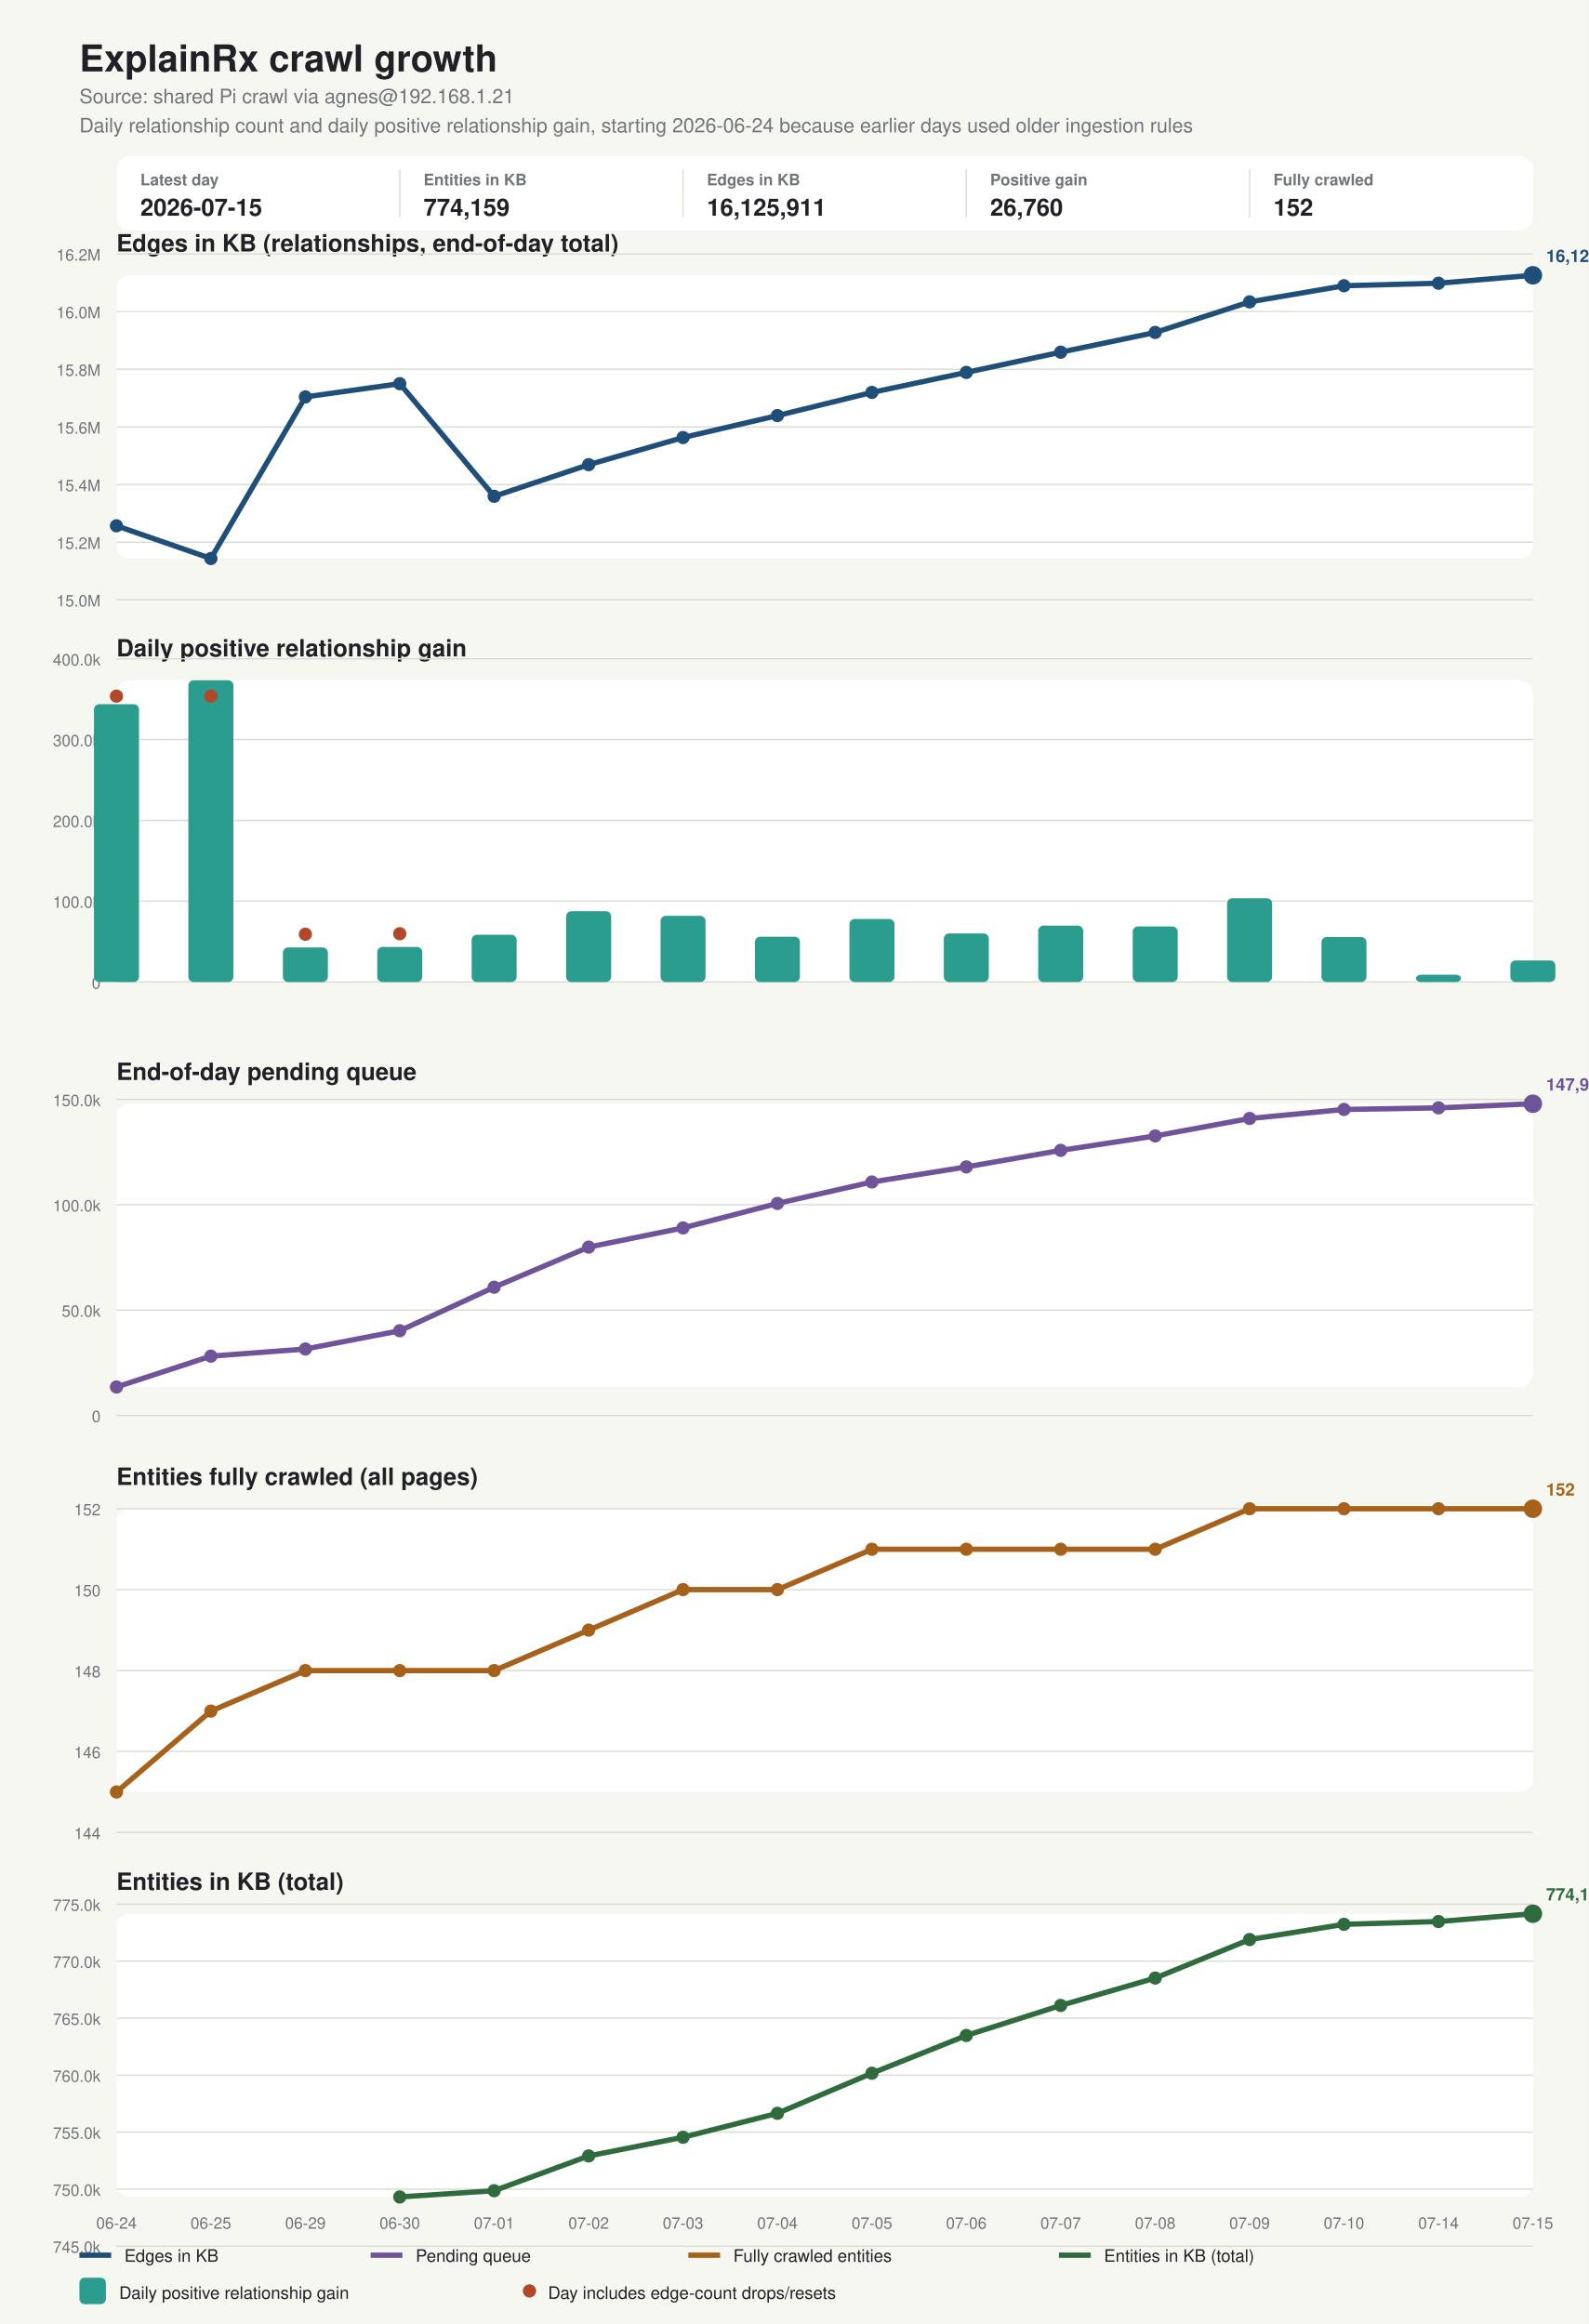
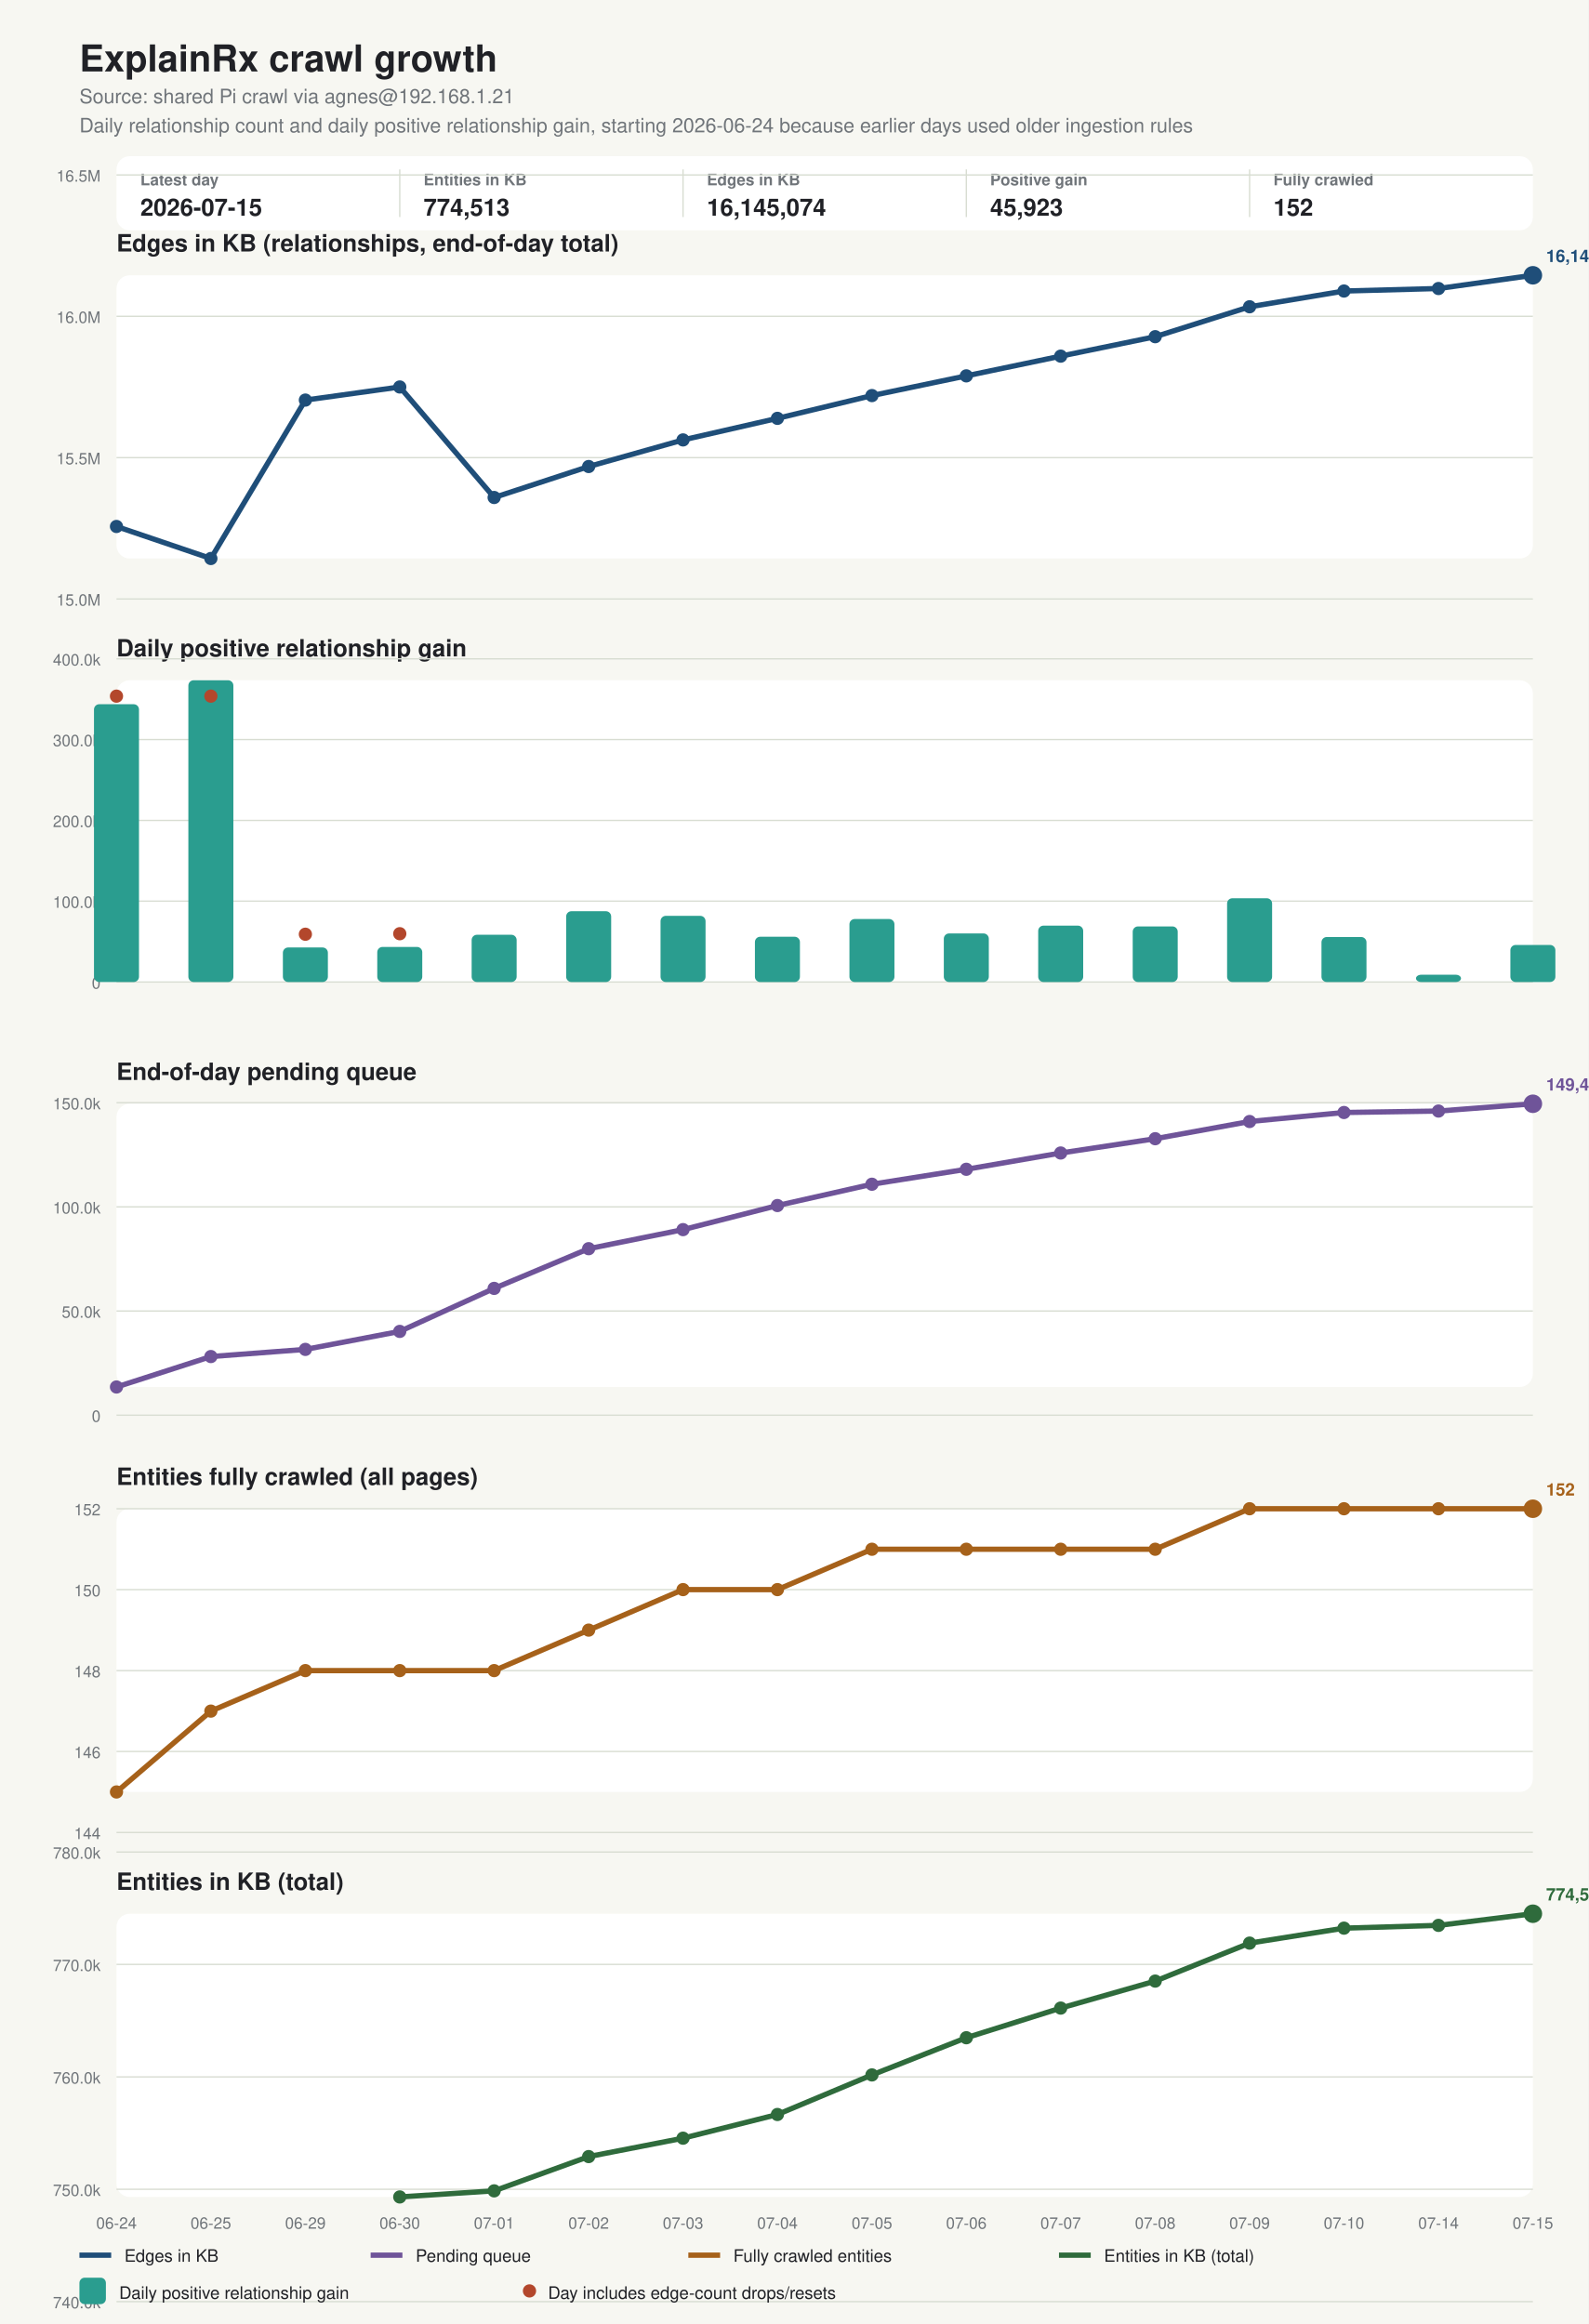
<svg xmlns="http://www.w3.org/2000/svg" width="1200" height="1756" viewBox="0 0 1200 1756">
  <rect width="100%" height="100%" fill="#f7f7f2" />
  <text x="60" y="54" font-family="Helvetica, Arial, sans-serif" font-size="28" font-weight="700" fill="#202126">ExplainRx crawl growth</text>
  <text x="60" y="78" font-family="Helvetica, Arial, sans-serif" font-size="15" fill="#70757a">Source: shared Pi crawl via agnes@192.168.1.21</text>
  <text x="60" y="100" font-family="Helvetica, Arial, sans-serif" font-size="15" fill="#70757a">Daily relationship count and daily positive relationship gain, starting 2026-06-24 because earlier days used older ingestion rules</text>
  <rect x="88" y="118" width="1070" height="56" fill="#ffffff" rx="10" />
  <rect x="88" y="208" width="1070" height="214" fill="#ffffff" rx="10" />
  <rect x="88" y="514" width="1070" height="228" fill="#ffffff" rx="10" />
  <rect x="88" y="834" width="1070" height="214" fill="#ffffff" rx="10" />
  <rect x="88" y="1140" width="1070" height="214" fill="#ffffff" rx="10" />
  <rect x="88" y="1446" width="1070" height="214" fill="#ffffff" rx="10" />
  <text x="88" y="190" font-family="Helvetica, Arial, sans-serif" font-size="18" font-weight="700" fill="#202126">Edges in KB (relationships, end-of-day total)</text>
  <text x="88" y="496" font-family="Helvetica, Arial, sans-serif" font-size="18" font-weight="700" fill="#202126">Daily positive relationship gain</text>
  <text x="88" y="816" font-family="Helvetica, Arial, sans-serif" font-size="18" font-weight="700" fill="#202126">End-of-day pending queue</text>
  <text x="88" y="1122" font-family="Helvetica, Arial, sans-serif" font-size="18" font-weight="700" fill="#202126">Entities fully crawled (all pages)</text>
  <text x="88" y="1428" font-family="Helvetica, Arial, sans-serif" font-size="18" font-weight="700" fill="#202126">Entities in KB (total)</text>
  <text x="106.0" y="140" font-family="Helvetica, Arial, sans-serif" font-size="12" font-weight="700" fill="#70757a">Latest day</text>
  <text x="106.0" y="163" font-family="Helvetica, Arial, sans-serif" font-size="18" font-weight="700" fill="#202126">2026-07-15</text>
  <line x1="302.0" y1="128" x2="302.0" y2="164" stroke="#d8ddd2" stroke-width="1" />
  <text x="320.0" y="140" font-family="Helvetica, Arial, sans-serif" font-size="12" font-weight="700" fill="#70757a">Entities in KB</text>
-   <text x="320.0" y="163" font-family="Helvetica, Arial, sans-serif" font-size="18" font-weight="700" fill="#202126">774,159</text>
+   <text x="320.0" y="163" font-family="Helvetica, Arial, sans-serif" font-size="18" font-weight="700" fill="#202126">774,513</text>
  <line x1="516.0" y1="128" x2="516.0" y2="164" stroke="#d8ddd2" stroke-width="1" />
  <text x="534.0" y="140" font-family="Helvetica, Arial, sans-serif" font-size="12" font-weight="700" fill="#70757a">Edges in KB</text>
-   <text x="534.0" y="163" font-family="Helvetica, Arial, sans-serif" font-size="18" font-weight="700" fill="#202126">16,125,911</text>
+   <text x="534.0" y="163" font-family="Helvetica, Arial, sans-serif" font-size="18" font-weight="700" fill="#202126">16,145,074</text>
  <line x1="730.0" y1="128" x2="730.0" y2="164" stroke="#d8ddd2" stroke-width="1" />
  <text x="748.0" y="140" font-family="Helvetica, Arial, sans-serif" font-size="12" font-weight="700" fill="#70757a">Positive gain</text>
-   <text x="748.0" y="163" font-family="Helvetica, Arial, sans-serif" font-size="18" font-weight="700" fill="#202126">26,760</text>
+   <text x="748.0" y="163" font-family="Helvetica, Arial, sans-serif" font-size="18" font-weight="700" fill="#202126">45,923</text>
  <line x1="944.0" y1="128" x2="944.0" y2="164" stroke="#d8ddd2" stroke-width="1" />
  <text x="962.0" y="140" font-family="Helvetica, Arial, sans-serif" font-size="12" font-weight="700" fill="#70757a">Fully crawled</text>
  <text x="962.0" y="163" font-family="Helvetica, Arial, sans-serif" font-size="18" font-weight="700" fill="#202126">152</text>
-   <line x1="88" y1="453.2" x2="1158" y2="453.2" stroke="#d8ddd2" stroke-width="1" />
-   <text x="76" y="458.2" text-anchor="end" font-family="Helvetica, Arial, sans-serif" font-size="12" fill="#70757a">15.0M</text>
-   <line x1="88" y1="409.7" x2="1158" y2="409.7" stroke="#d8ddd2" stroke-width="1" />
-   <text x="76" y="414.7" text-anchor="end" font-family="Helvetica, Arial, sans-serif" font-size="12" fill="#70757a">15.2M</text>
-   <line x1="88" y1="366.1" x2="1158" y2="366.1" stroke="#d8ddd2" stroke-width="1" />
-   <text x="76" y="371.1" text-anchor="end" font-family="Helvetica, Arial, sans-serif" font-size="12" fill="#70757a">15.4M</text>
-   <line x1="88" y1="322.6" x2="1158" y2="322.6" stroke="#d8ddd2" stroke-width="1" />
-   <text x="76" y="327.6" text-anchor="end" font-family="Helvetica, Arial, sans-serif" font-size="12" fill="#70757a">15.6M</text>
-   <line x1="88" y1="279.0" x2="1158" y2="279.0" stroke="#d8ddd2" stroke-width="1" />
-   <text x="76" y="284.0" text-anchor="end" font-family="Helvetica, Arial, sans-serif" font-size="12" fill="#70757a">15.8M</text>
-   <line x1="88" y1="235.4" x2="1158" y2="235.4" stroke="#d8ddd2" stroke-width="1" />
-   <text x="76" y="240.4" text-anchor="end" font-family="Helvetica, Arial, sans-serif" font-size="12" fill="#70757a">16.0M</text>
-   <line x1="88" y1="191.9" x2="1158" y2="191.9" stroke="#d8ddd2" stroke-width="1" />
-   <text x="76" y="196.9" text-anchor="end" font-family="Helvetica, Arial, sans-serif" font-size="12" fill="#70757a">16.2M</text>
+   <line x1="88" y1="452.6" x2="1158" y2="452.6" stroke="#d8ddd2" stroke-width="1" />
+   <text x="76" y="457.6" text-anchor="end" font-family="Helvetica, Arial, sans-serif" font-size="12" fill="#70757a">15.0M</text>
+   <line x1="88" y1="345.8" x2="1158" y2="345.8" stroke="#d8ddd2" stroke-width="1" />
+   <text x="76" y="350.8" text-anchor="end" font-family="Helvetica, Arial, sans-serif" font-size="12" fill="#70757a">15.5M</text>
+   <line x1="88" y1="239.0" x2="1158" y2="239.0" stroke="#d8ddd2" stroke-width="1" />
+   <text x="76" y="244.0" text-anchor="end" font-family="Helvetica, Arial, sans-serif" font-size="12" fill="#70757a">16.0M</text>
+   <line x1="88" y1="132.2" x2="1158" y2="132.2" stroke="#d8ddd2" stroke-width="1" />
+   <text x="76" y="137.2" text-anchor="end" font-family="Helvetica, Arial, sans-serif" font-size="12" fill="#70757a">16.5M</text>
  <line x1="88" y1="742.0" x2="1158" y2="742.0" stroke="#d8ddd2" stroke-width="1" />
  <text x="76" y="747.0" text-anchor="end" font-family="Helvetica, Arial, sans-serif" font-size="12" fill="#70757a">0</text>
  <line x1="88" y1="680.9" x2="1158" y2="680.9" stroke="#d8ddd2" stroke-width="1" />
  <text x="76" y="685.9" text-anchor="end" font-family="Helvetica, Arial, sans-serif" font-size="12" fill="#70757a">100.0k</text>
  <line x1="88" y1="619.9" x2="1158" y2="619.9" stroke="#d8ddd2" stroke-width="1" />
  <text x="76" y="624.9" text-anchor="end" font-family="Helvetica, Arial, sans-serif" font-size="12" fill="#70757a">200.0k</text>
  <line x1="88" y1="558.8" x2="1158" y2="558.8" stroke="#d8ddd2" stroke-width="1" />
  <text x="76" y="563.8" text-anchor="end" font-family="Helvetica, Arial, sans-serif" font-size="12" fill="#70757a">300.0k</text>
  <line x1="88" y1="497.8" x2="1158" y2="497.8" stroke="#d8ddd2" stroke-width="1" />
  <text x="76" y="502.8" text-anchor="end" font-family="Helvetica, Arial, sans-serif" font-size="12" fill="#70757a">400.0k</text>
-   <line x1="88" y1="1069.5" x2="1158" y2="1069.5" stroke="#d8ddd2" stroke-width="1" />
-   <text x="76" y="1074.5" text-anchor="end" font-family="Helvetica, Arial, sans-serif" font-size="12" fill="#70757a">0</text>
-   <line x1="88" y1="989.9" x2="1158" y2="989.9" stroke="#d8ddd2" stroke-width="1" />
-   <text x="76" y="994.9" text-anchor="end" font-family="Helvetica, Arial, sans-serif" font-size="12" fill="#70757a">50.0k</text>
-   <line x1="88" y1="910.3" x2="1158" y2="910.3" stroke="#d8ddd2" stroke-width="1" />
-   <text x="76" y="915.3" text-anchor="end" font-family="Helvetica, Arial, sans-serif" font-size="12" fill="#70757a">100.0k</text>
-   <line x1="88" y1="830.7" x2="1158" y2="830.7" stroke="#d8ddd2" stroke-width="1" />
-   <text x="76" y="835.7" text-anchor="end" font-family="Helvetica, Arial, sans-serif" font-size="12" fill="#70757a">150.0k</text>
+   <line x1="88" y1="1069.3" x2="1158" y2="1069.3" stroke="#d8ddd2" stroke-width="1" />
+   <text x="76" y="1074.3" text-anchor="end" font-family="Helvetica, Arial, sans-serif" font-size="12" fill="#70757a">0</text>
+   <line x1="88" y1="990.6" x2="1158" y2="990.6" stroke="#d8ddd2" stroke-width="1" />
+   <text x="76" y="995.6" text-anchor="end" font-family="Helvetica, Arial, sans-serif" font-size="12" fill="#70757a">50.0k</text>
+   <line x1="88" y1="911.9" x2="1158" y2="911.9" stroke="#d8ddd2" stroke-width="1" />
+   <text x="76" y="916.9" text-anchor="end" font-family="Helvetica, Arial, sans-serif" font-size="12" fill="#70757a">100.0k</text>
+   <line x1="88" y1="833.2" x2="1158" y2="833.2" stroke="#d8ddd2" stroke-width="1" />
+   <text x="76" y="838.2" text-anchor="end" font-family="Helvetica, Arial, sans-serif" font-size="12" fill="#70757a">150.0k</text>
  <line x1="88" y1="1384.6" x2="1158" y2="1384.6" stroke="#d8ddd2" stroke-width="1" />
  <text x="76" y="1389.6" text-anchor="end" font-family="Helvetica, Arial, sans-serif" font-size="12" fill="#70757a">144</text>
  <line x1="88" y1="1323.4" x2="1158" y2="1323.4" stroke="#d8ddd2" stroke-width="1" />
  <text x="76" y="1328.4" text-anchor="end" font-family="Helvetica, Arial, sans-serif" font-size="12" fill="#70757a">146</text>
  <line x1="88" y1="1262.3" x2="1158" y2="1262.3" stroke="#d8ddd2" stroke-width="1" />
  <text x="76" y="1267.3" text-anchor="end" font-family="Helvetica, Arial, sans-serif" font-size="12" fill="#70757a">148</text>
  <line x1="88" y1="1201.1" x2="1158" y2="1201.1" stroke="#d8ddd2" stroke-width="1" />
  <text x="76" y="1206.1" text-anchor="end" font-family="Helvetica, Arial, sans-serif" font-size="12" fill="#70757a">150</text>
  <line x1="88" y1="1140.0" x2="1158" y2="1140.0" stroke="#d8ddd2" stroke-width="1" />
  <text x="76" y="1145.0" text-anchor="end" font-family="Helvetica, Arial, sans-serif" font-size="12" fill="#70757a">152</text>
-   <line x1="88" y1="1697.2" x2="1158" y2="1697.2" stroke="#d8ddd2" stroke-width="1" />
-   <text x="76" y="1702.2" text-anchor="end" font-family="Helvetica, Arial, sans-serif" font-size="12" fill="#70757a">745.0k</text>
-   <line x1="88" y1="1654.1" x2="1158" y2="1654.1" stroke="#d8ddd2" stroke-width="1" />
-   <text x="76" y="1659.1" text-anchor="end" font-family="Helvetica, Arial, sans-serif" font-size="12" fill="#70757a">750.0k</text>
-   <line x1="88" y1="1611.0" x2="1158" y2="1611.0" stroke="#d8ddd2" stroke-width="1" />
-   <text x="76" y="1616.0" text-anchor="end" font-family="Helvetica, Arial, sans-serif" font-size="12" fill="#70757a">755.0k</text>
-   <line x1="88" y1="1568.0" x2="1158" y2="1568.0" stroke="#d8ddd2" stroke-width="1" />
-   <text x="76" y="1573.0" text-anchor="end" font-family="Helvetica, Arial, sans-serif" font-size="12" fill="#70757a">760.0k</text>
-   <line x1="88" y1="1524.9" x2="1158" y2="1524.9" stroke="#d8ddd2" stroke-width="1" />
-   <text x="76" y="1529.9" text-anchor="end" font-family="Helvetica, Arial, sans-serif" font-size="12" fill="#70757a">765.0k</text>
-   <line x1="88" y1="1481.8" x2="1158" y2="1481.8" stroke="#d8ddd2" stroke-width="1" />
-   <text x="76" y="1486.8" text-anchor="end" font-family="Helvetica, Arial, sans-serif" font-size="12" fill="#70757a">770.0k</text>
-   <line x1="88" y1="1438.8" x2="1158" y2="1438.8" stroke="#d8ddd2" stroke-width="1" />
-   <text x="76" y="1443.8" text-anchor="end" font-family="Helvetica, Arial, sans-serif" font-size="12" fill="#70757a">775.0k</text>
-   <path d="M 88.0 397.3 L 159.3 422.0 L 230.7 299.9 L 302.0 289.9 L 373.3 375.0 L 444.7 351.1 L 516.0 330.6 L 587.3 314.0 L 658.7 296.5 L 730.0 281.4 L 801.3 266.1 L 872.7 251.2 L 944.0 228.1 L 1015.3 215.9 L 1086.7 214.0 L 1158.0 208.0" fill="none" stroke="#1f4e79" stroke-width="4" stroke-linecap="round" stroke-linejoin="round" />
-   <circle cx="88.0" cy="397.3" r="5" fill="#1f4e79" />
+   <line x1="88" y1="1739.1" x2="1158" y2="1739.1" stroke="#d8ddd2" stroke-width="1" />
+   <text x="76" y="1744.1" text-anchor="end" font-family="Helvetica, Arial, sans-serif" font-size="12" fill="#70757a">740.0k</text>
+   <line x1="88" y1="1654.2" x2="1158" y2="1654.2" stroke="#d8ddd2" stroke-width="1" />
+   <text x="76" y="1659.2" text-anchor="end" font-family="Helvetica, Arial, sans-serif" font-size="12" fill="#70757a">750.0k</text>
+   <line x1="88" y1="1569.3" x2="1158" y2="1569.3" stroke="#d8ddd2" stroke-width="1" />
+   <text x="76" y="1574.3" text-anchor="end" font-family="Helvetica, Arial, sans-serif" font-size="12" fill="#70757a">760.0k</text>
+   <line x1="88" y1="1484.3" x2="1158" y2="1484.3" stroke="#d8ddd2" stroke-width="1" />
+   <text x="76" y="1489.3" text-anchor="end" font-family="Helvetica, Arial, sans-serif" font-size="12" fill="#70757a">770.0k</text>
+   <line x1="88" y1="1399.4" x2="1158" y2="1399.4" stroke="#d8ddd2" stroke-width="1" />
+   <text x="76" y="1404.4" text-anchor="end" font-family="Helvetica, Arial, sans-serif" font-size="12" fill="#70757a">780.0k</text>
+   <path d="M 88.0 397.8 L 159.3 422.0 L 230.7 302.3 L 302.0 292.4 L 373.3 375.9 L 444.7 352.5 L 516.0 332.4 L 587.3 316.1 L 658.7 298.9 L 730.0 284.0 L 801.3 269.1 L 872.7 254.4 L 944.0 231.8 L 1015.3 219.9 L 1086.7 218.0 L 1158.0 208.0" fill="none" stroke="#1f4e79" stroke-width="4" stroke-linecap="round" stroke-linejoin="round" />
+   <circle cx="88.0" cy="397.8" r="5" fill="#1f4e79" />
  <circle cx="159.3" cy="422.0" r="5" fill="#1f4e79" />
-   <circle cx="230.7" cy="299.9" r="5" fill="#1f4e79" />
-   <circle cx="302.0" cy="289.9" r="5" fill="#1f4e79" />
-   <circle cx="373.3" cy="375.0" r="5" fill="#1f4e79" />
-   <circle cx="444.7" cy="351.1" r="5" fill="#1f4e79" />
-   <circle cx="516.0" cy="330.6" r="5" fill="#1f4e79" />
-   <circle cx="587.3" cy="314.0" r="5" fill="#1f4e79" />
-   <circle cx="658.7" cy="296.5" r="5" fill="#1f4e79" />
-   <circle cx="730.0" cy="281.4" r="5" fill="#1f4e79" />
-   <circle cx="801.3" cy="266.1" r="5" fill="#1f4e79" />
-   <circle cx="872.7" cy="251.2" r="5" fill="#1f4e79" />
-   <circle cx="944.0" cy="228.1" r="5" fill="#1f4e79" />
-   <circle cx="1015.3" cy="215.9" r="5" fill="#1f4e79" />
-   <circle cx="1086.7" cy="214.0" r="5" fill="#1f4e79" />
+   <circle cx="230.7" cy="302.3" r="5" fill="#1f4e79" />
+   <circle cx="302.0" cy="292.4" r="5" fill="#1f4e79" />
+   <circle cx="373.3" cy="375.9" r="5" fill="#1f4e79" />
+   <circle cx="444.7" cy="352.5" r="5" fill="#1f4e79" />
+   <circle cx="516.0" cy="332.4" r="5" fill="#1f4e79" />
+   <circle cx="587.3" cy="316.1" r="5" fill="#1f4e79" />
+   <circle cx="658.7" cy="298.9" r="5" fill="#1f4e79" />
+   <circle cx="730.0" cy="284.0" r="5" fill="#1f4e79" />
+   <circle cx="801.3" cy="269.1" r="5" fill="#1f4e79" />
+   <circle cx="872.7" cy="254.4" r="5" fill="#1f4e79" />
+   <circle cx="944.0" cy="231.8" r="5" fill="#1f4e79" />
+   <circle cx="1015.3" cy="219.9" r="5" fill="#1f4e79" />
+   <circle cx="1086.7" cy="218.0" r="5" fill="#1f4e79" />
  <circle cx="1158.0" cy="208.0" r="7" fill="#1f4e79" />
-   <text x="1168.0" y="198.0" font-family="Helvetica, Arial, sans-serif" font-size="13" font-weight="700" fill="#1f4e79">16,125,911</text>
+   <text x="1168.0" y="198.0" font-family="Helvetica, Arial, sans-serif" font-size="13" font-weight="700" fill="#1f4e79">16,145,074</text>
  <rect x="71.0" y="532.1" width="34" height="209.9" rx="4" fill="#2a9d8f" />
  <circle cx="88.0" cy="526.0" r="5" fill="#b3472c" />
  <rect x="142.3" y="514.0" width="34" height="228.0" rx="4" fill="#2a9d8f" />
  <circle cx="159.3" cy="526.0" r="5" fill="#b3472c" />
  <rect x="213.7" y="715.9" width="34" height="26.1" rx="4" fill="#2a9d8f" />
  <circle cx="230.7" cy="705.9" r="5" fill="#b3472c" />
  <rect x="285.0" y="715.5" width="34" height="26.5" rx="4" fill="#2a9d8f" />
  <circle cx="302.0" cy="705.5" r="5" fill="#b3472c" />
  <rect x="356.3" y="706.3" width="34" height="35.7" rx="4" fill="#2a9d8f" />
  <rect x="427.7" y="688.5" width="34" height="53.5" rx="4" fill="#2a9d8f" />
  <rect x="499.0" y="692.0" width="34" height="50.0" rx="4" fill="#2a9d8f" />
  <rect x="570.3" y="707.8" width="34" height="34.2" rx="4" fill="#2a9d8f" />
  <rect x="641.7" y="694.4" width="34" height="47.6" rx="4" fill="#2a9d8f" />
  <rect x="713.0" y="705.3" width="34" height="36.7" rx="4" fill="#2a9d8f" />
  <rect x="784.3" y="699.4" width="34" height="42.6" rx="4" fill="#2a9d8f" />
  <rect x="855.7" y="700.0" width="34" height="42.0" rx="4" fill="#2a9d8f" />
  <rect x="927.0" y="678.7" width="34" height="63.3" rx="4" fill="#2a9d8f" />
  <rect x="998.3" y="708.0" width="34" height="34.0" rx="4" fill="#2a9d8f" />
  <rect x="1069.7" y="736.5" width="34" height="5.5" rx="4" fill="#2a9d8f" />
-   <rect x="1141.0" y="725.7" width="34" height="16.3" rx="4" fill="#2a9d8f" />
-   <path d="M 88.0 1048.0 L 159.3 1024.7 L 230.7 1019.3 L 302.0 1005.5 L 373.3 972.6 L 444.7 942.3 L 516.0 927.8 L 587.3 909.3 L 658.7 893.1 L 730.0 881.7 L 801.3 869.2 L 872.7 858.3 L 944.0 845.1 L 1015.3 838.3 L 1086.7 837.1 L 1158.0 834.0" fill="none" stroke="#6f5499" stroke-width="4" stroke-linecap="round" stroke-linejoin="round" />
+   <rect x="1141.0" y="714.0" width="34" height="28.0" rx="4" fill="#2a9d8f" />
+   <path d="M 88.0 1048.0 L 159.3 1025.0 L 230.7 1019.6 L 302.0 1006.0 L 373.3 973.5 L 444.7 943.5 L 516.0 929.1 L 587.3 910.9 L 658.7 894.8 L 730.0 883.5 L 801.3 871.2 L 872.7 860.4 L 944.0 847.4 L 1015.3 840.6 L 1086.7 839.5 L 1158.0 834.0" fill="none" stroke="#6f5499" stroke-width="4" stroke-linecap="round" stroke-linejoin="round" />
  <circle cx="88.0" cy="1048.0" r="5" fill="#6f5499" />
-   <circle cx="159.3" cy="1024.7" r="5" fill="#6f5499" />
-   <circle cx="230.7" cy="1019.3" r="5" fill="#6f5499" />
-   <circle cx="302.0" cy="1005.5" r="5" fill="#6f5499" />
-   <circle cx="373.3" cy="972.6" r="5" fill="#6f5499" />
-   <circle cx="444.7" cy="942.3" r="5" fill="#6f5499" />
-   <circle cx="516.0" cy="927.8" r="5" fill="#6f5499" />
-   <circle cx="587.3" cy="909.3" r="5" fill="#6f5499" />
-   <circle cx="658.7" cy="893.1" r="5" fill="#6f5499" />
-   <circle cx="730.0" cy="881.7" r="5" fill="#6f5499" />
-   <circle cx="801.3" cy="869.2" r="5" fill="#6f5499" />
-   <circle cx="872.7" cy="858.3" r="5" fill="#6f5499" />
-   <circle cx="944.0" cy="845.1" r="5" fill="#6f5499" />
-   <circle cx="1015.3" cy="838.3" r="5" fill="#6f5499" />
-   <circle cx="1086.7" cy="837.1" r="5" fill="#6f5499" />
+   <circle cx="159.3" cy="1025.0" r="5" fill="#6f5499" />
+   <circle cx="230.7" cy="1019.6" r="5" fill="#6f5499" />
+   <circle cx="302.0" cy="1006.0" r="5" fill="#6f5499" />
+   <circle cx="373.3" cy="973.5" r="5" fill="#6f5499" />
+   <circle cx="444.7" cy="943.5" r="5" fill="#6f5499" />
+   <circle cx="516.0" cy="929.1" r="5" fill="#6f5499" />
+   <circle cx="587.3" cy="910.9" r="5" fill="#6f5499" />
+   <circle cx="658.7" cy="894.8" r="5" fill="#6f5499" />
+   <circle cx="730.0" cy="883.5" r="5" fill="#6f5499" />
+   <circle cx="801.3" cy="871.2" r="5" fill="#6f5499" />
+   <circle cx="872.7" cy="860.4" r="5" fill="#6f5499" />
+   <circle cx="944.0" cy="847.4" r="5" fill="#6f5499" />
+   <circle cx="1015.3" cy="840.6" r="5" fill="#6f5499" />
+   <circle cx="1086.7" cy="839.5" r="5" fill="#6f5499" />
  <circle cx="1158.0" cy="834.0" r="7" fill="#6f5499" />
-   <text x="1168.0" y="824.0" font-family="Helvetica, Arial, sans-serif" font-size="13" font-weight="700" fill="#6f5499">147,936</text>
+   <text x="1168.0" y="824.0" font-family="Helvetica, Arial, sans-serif" font-size="13" font-weight="700" fill="#6f5499">149,479</text>
  <path d="M 88.0 1354.0 L 159.3 1292.9 L 230.7 1262.3 L 302.0 1262.3 L 373.3 1262.3 L 444.7 1231.7 L 516.0 1201.1 L 587.3 1201.1 L 658.7 1170.6 L 730.0 1170.6 L 801.3 1170.6 L 872.7 1170.6 L 944.0 1140.0 L 1015.3 1140.0 L 1086.7 1140.0 L 1158.0 1140.0" fill="none" stroke="#a6611a" stroke-width="4" stroke-linecap="round" stroke-linejoin="round" />
  <circle cx="88.0" cy="1354.0" r="5" fill="#a6611a" />
  <circle cx="159.3" cy="1292.9" r="5" fill="#a6611a" />
  <circle cx="230.7" cy="1262.3" r="5" fill="#a6611a" />
  <circle cx="302.0" cy="1262.3" r="5" fill="#a6611a" />
  <circle cx="373.3" cy="1262.3" r="5" fill="#a6611a" />
  <circle cx="444.7" cy="1231.7" r="5" fill="#a6611a" />
  <circle cx="516.0" cy="1201.1" r="5" fill="#a6611a" />
  <circle cx="587.3" cy="1201.1" r="5" fill="#a6611a" />
  <circle cx="658.7" cy="1170.6" r="5" fill="#a6611a" />
  <circle cx="730.0" cy="1170.6" r="5" fill="#a6611a" />
  <circle cx="801.3" cy="1170.6" r="5" fill="#a6611a" />
  <circle cx="872.7" cy="1170.6" r="5" fill="#a6611a" />
  <circle cx="944.0" cy="1140.0" r="5" fill="#a6611a" />
  <circle cx="1015.3" cy="1140.0" r="5" fill="#a6611a" />
  <circle cx="1086.7" cy="1140.0" r="5" fill="#a6611a" />
  <circle cx="1158.0" cy="1140.0" r="7" fill="#a6611a" />
  <text x="1168.0" y="1130.0" font-family="Helvetica, Arial, sans-serif" font-size="13" font-weight="700" fill="#a6611a">152</text>
-   <path d="M 302.0 1660.0 L 373.3 1655.3 L 444.7 1629.0 L 516.0 1614.9 L 587.3 1596.8 L 658.7 1566.5 L 730.0 1538.0 L 801.3 1515.3 L 872.7 1494.6 L 944.0 1465.5 L 1015.3 1454.0 L 1086.7 1451.9 L 1158.0 1446.0" fill="none" stroke="#2f6b3c" stroke-width="4" stroke-linecap="round" stroke-linejoin="round" />
+   <path d="M 302.0 1660.0 L 373.3 1655.4 L 444.7 1629.5 L 516.0 1615.6 L 587.3 1597.7 L 658.7 1567.8 L 730.0 1539.7 L 801.3 1517.3 L 872.7 1496.9 L 944.0 1468.2 L 1015.3 1456.9 L 1086.7 1454.8 L 1158.0 1446.0" fill="none" stroke="#2f6b3c" stroke-width="4" stroke-linecap="round" stroke-linejoin="round" />
  <circle cx="302.0" cy="1660.0" r="5" fill="#2f6b3c" />
-   <circle cx="373.3" cy="1655.3" r="5" fill="#2f6b3c" />
-   <circle cx="444.7" cy="1629.0" r="5" fill="#2f6b3c" />
-   <circle cx="516.0" cy="1614.9" r="5" fill="#2f6b3c" />
-   <circle cx="587.3" cy="1596.8" r="5" fill="#2f6b3c" />
-   <circle cx="658.7" cy="1566.5" r="5" fill="#2f6b3c" />
-   <circle cx="730.0" cy="1538.0" r="5" fill="#2f6b3c" />
-   <circle cx="801.3" cy="1515.3" r="5" fill="#2f6b3c" />
-   <circle cx="872.7" cy="1494.6" r="5" fill="#2f6b3c" />
-   <circle cx="944.0" cy="1465.5" r="5" fill="#2f6b3c" />
-   <circle cx="1015.3" cy="1454.0" r="5" fill="#2f6b3c" />
-   <circle cx="1086.7" cy="1451.9" r="5" fill="#2f6b3c" />
+   <circle cx="373.3" cy="1655.4" r="5" fill="#2f6b3c" />
+   <circle cx="444.7" cy="1629.5" r="5" fill="#2f6b3c" />
+   <circle cx="516.0" cy="1615.6" r="5" fill="#2f6b3c" />
+   <circle cx="587.3" cy="1597.7" r="5" fill="#2f6b3c" />
+   <circle cx="658.7" cy="1567.8" r="5" fill="#2f6b3c" />
+   <circle cx="730.0" cy="1539.7" r="5" fill="#2f6b3c" />
+   <circle cx="801.3" cy="1517.3" r="5" fill="#2f6b3c" />
+   <circle cx="872.7" cy="1496.9" r="5" fill="#2f6b3c" />
+   <circle cx="944.0" cy="1468.2" r="5" fill="#2f6b3c" />
+   <circle cx="1015.3" cy="1456.9" r="5" fill="#2f6b3c" />
+   <circle cx="1086.7" cy="1454.8" r="5" fill="#2f6b3c" />
  <circle cx="1158.0" cy="1446.0" r="7" fill="#2f6b3c" />
-   <text x="1168.0" y="1436.0" font-family="Helvetica, Arial, sans-serif" font-size="13" font-weight="700" fill="#2f6b3c">774,159</text>
+   <text x="1168.0" y="1436.0" font-family="Helvetica, Arial, sans-serif" font-size="13" font-weight="700" fill="#2f6b3c">774,513</text>
  <text x="88.0" y="1684" text-anchor="middle" font-family="Helvetica, Arial, sans-serif" font-size="12" fill="#70757a">06-24</text>
  <text x="159.3" y="1684" text-anchor="middle" font-family="Helvetica, Arial, sans-serif" font-size="12" fill="#70757a">06-25</text>
  <text x="230.7" y="1684" text-anchor="middle" font-family="Helvetica, Arial, sans-serif" font-size="12" fill="#70757a">06-29</text>
  <text x="302.0" y="1684" text-anchor="middle" font-family="Helvetica, Arial, sans-serif" font-size="12" fill="#70757a">06-30</text>
  <text x="373.3" y="1684" text-anchor="middle" font-family="Helvetica, Arial, sans-serif" font-size="12" fill="#70757a">07-01</text>
  <text x="444.7" y="1684" text-anchor="middle" font-family="Helvetica, Arial, sans-serif" font-size="12" fill="#70757a">07-02</text>
  <text x="516.0" y="1684" text-anchor="middle" font-family="Helvetica, Arial, sans-serif" font-size="12" fill="#70757a">07-03</text>
  <text x="587.3" y="1684" text-anchor="middle" font-family="Helvetica, Arial, sans-serif" font-size="12" fill="#70757a">07-04</text>
  <text x="658.7" y="1684" text-anchor="middle" font-family="Helvetica, Arial, sans-serif" font-size="12" fill="#70757a">07-05</text>
  <text x="730.0" y="1684" text-anchor="middle" font-family="Helvetica, Arial, sans-serif" font-size="12" fill="#70757a">07-06</text>
  <text x="801.3" y="1684" text-anchor="middle" font-family="Helvetica, Arial, sans-serif" font-size="12" fill="#70757a">07-07</text>
  <text x="872.7" y="1684" text-anchor="middle" font-family="Helvetica, Arial, sans-serif" font-size="12" fill="#70757a">07-08</text>
  <text x="944.0" y="1684" text-anchor="middle" font-family="Helvetica, Arial, sans-serif" font-size="12" fill="#70757a">07-09</text>
  <text x="1015.3" y="1684" text-anchor="middle" font-family="Helvetica, Arial, sans-serif" font-size="12" fill="#70757a">07-10</text>
  <text x="1086.7" y="1684" text-anchor="middle" font-family="Helvetica, Arial, sans-serif" font-size="12" fill="#70757a">07-14</text>
  <text x="1158.0" y="1684" text-anchor="middle" font-family="Helvetica, Arial, sans-serif" font-size="12" fill="#70757a">07-15</text>
  <line x1="60" y1="1704" x2="84" y2="1704" stroke="#1f4e79" stroke-width="4" />
  <text x="94" y="1709" font-family="Helvetica, Arial, sans-serif" font-size="13" fill="#202126">Edges in KB</text>
  <line x1="280" y1="1704" x2="304" y2="1704" stroke="#6f5499" stroke-width="4" />
  <text x="314" y="1709" font-family="Helvetica, Arial, sans-serif" font-size="13" fill="#202126">Pending queue</text>
  <line x1="520" y1="1704" x2="544" y2="1704" stroke="#a6611a" stroke-width="4" />
  <text x="554" y="1709" font-family="Helvetica, Arial, sans-serif" font-size="13" fill="#202126">Fully crawled entities</text>
  <line x1="800" y1="1704" x2="824" y2="1704" stroke="#2f6b3c" stroke-width="4" />
  <text x="834" y="1709" font-family="Helvetica, Arial, sans-serif" font-size="13" fill="#202126">Entities in KB (total)</text>
  <rect x="60" y="1721" width="20" height="20" rx="4" fill="#2a9d8f" />
  <text x="90" y="1737" font-family="Helvetica, Arial, sans-serif" font-size="13" fill="#202126">Daily positive relationship gain</text>
  <circle cx="400" cy="1731" r="5" fill="#b3472c" />
  <text x="414" y="1737" font-family="Helvetica, Arial, sans-serif" font-size="13" fill="#202126">Day includes edge-count drops/resets</text>
</svg>
